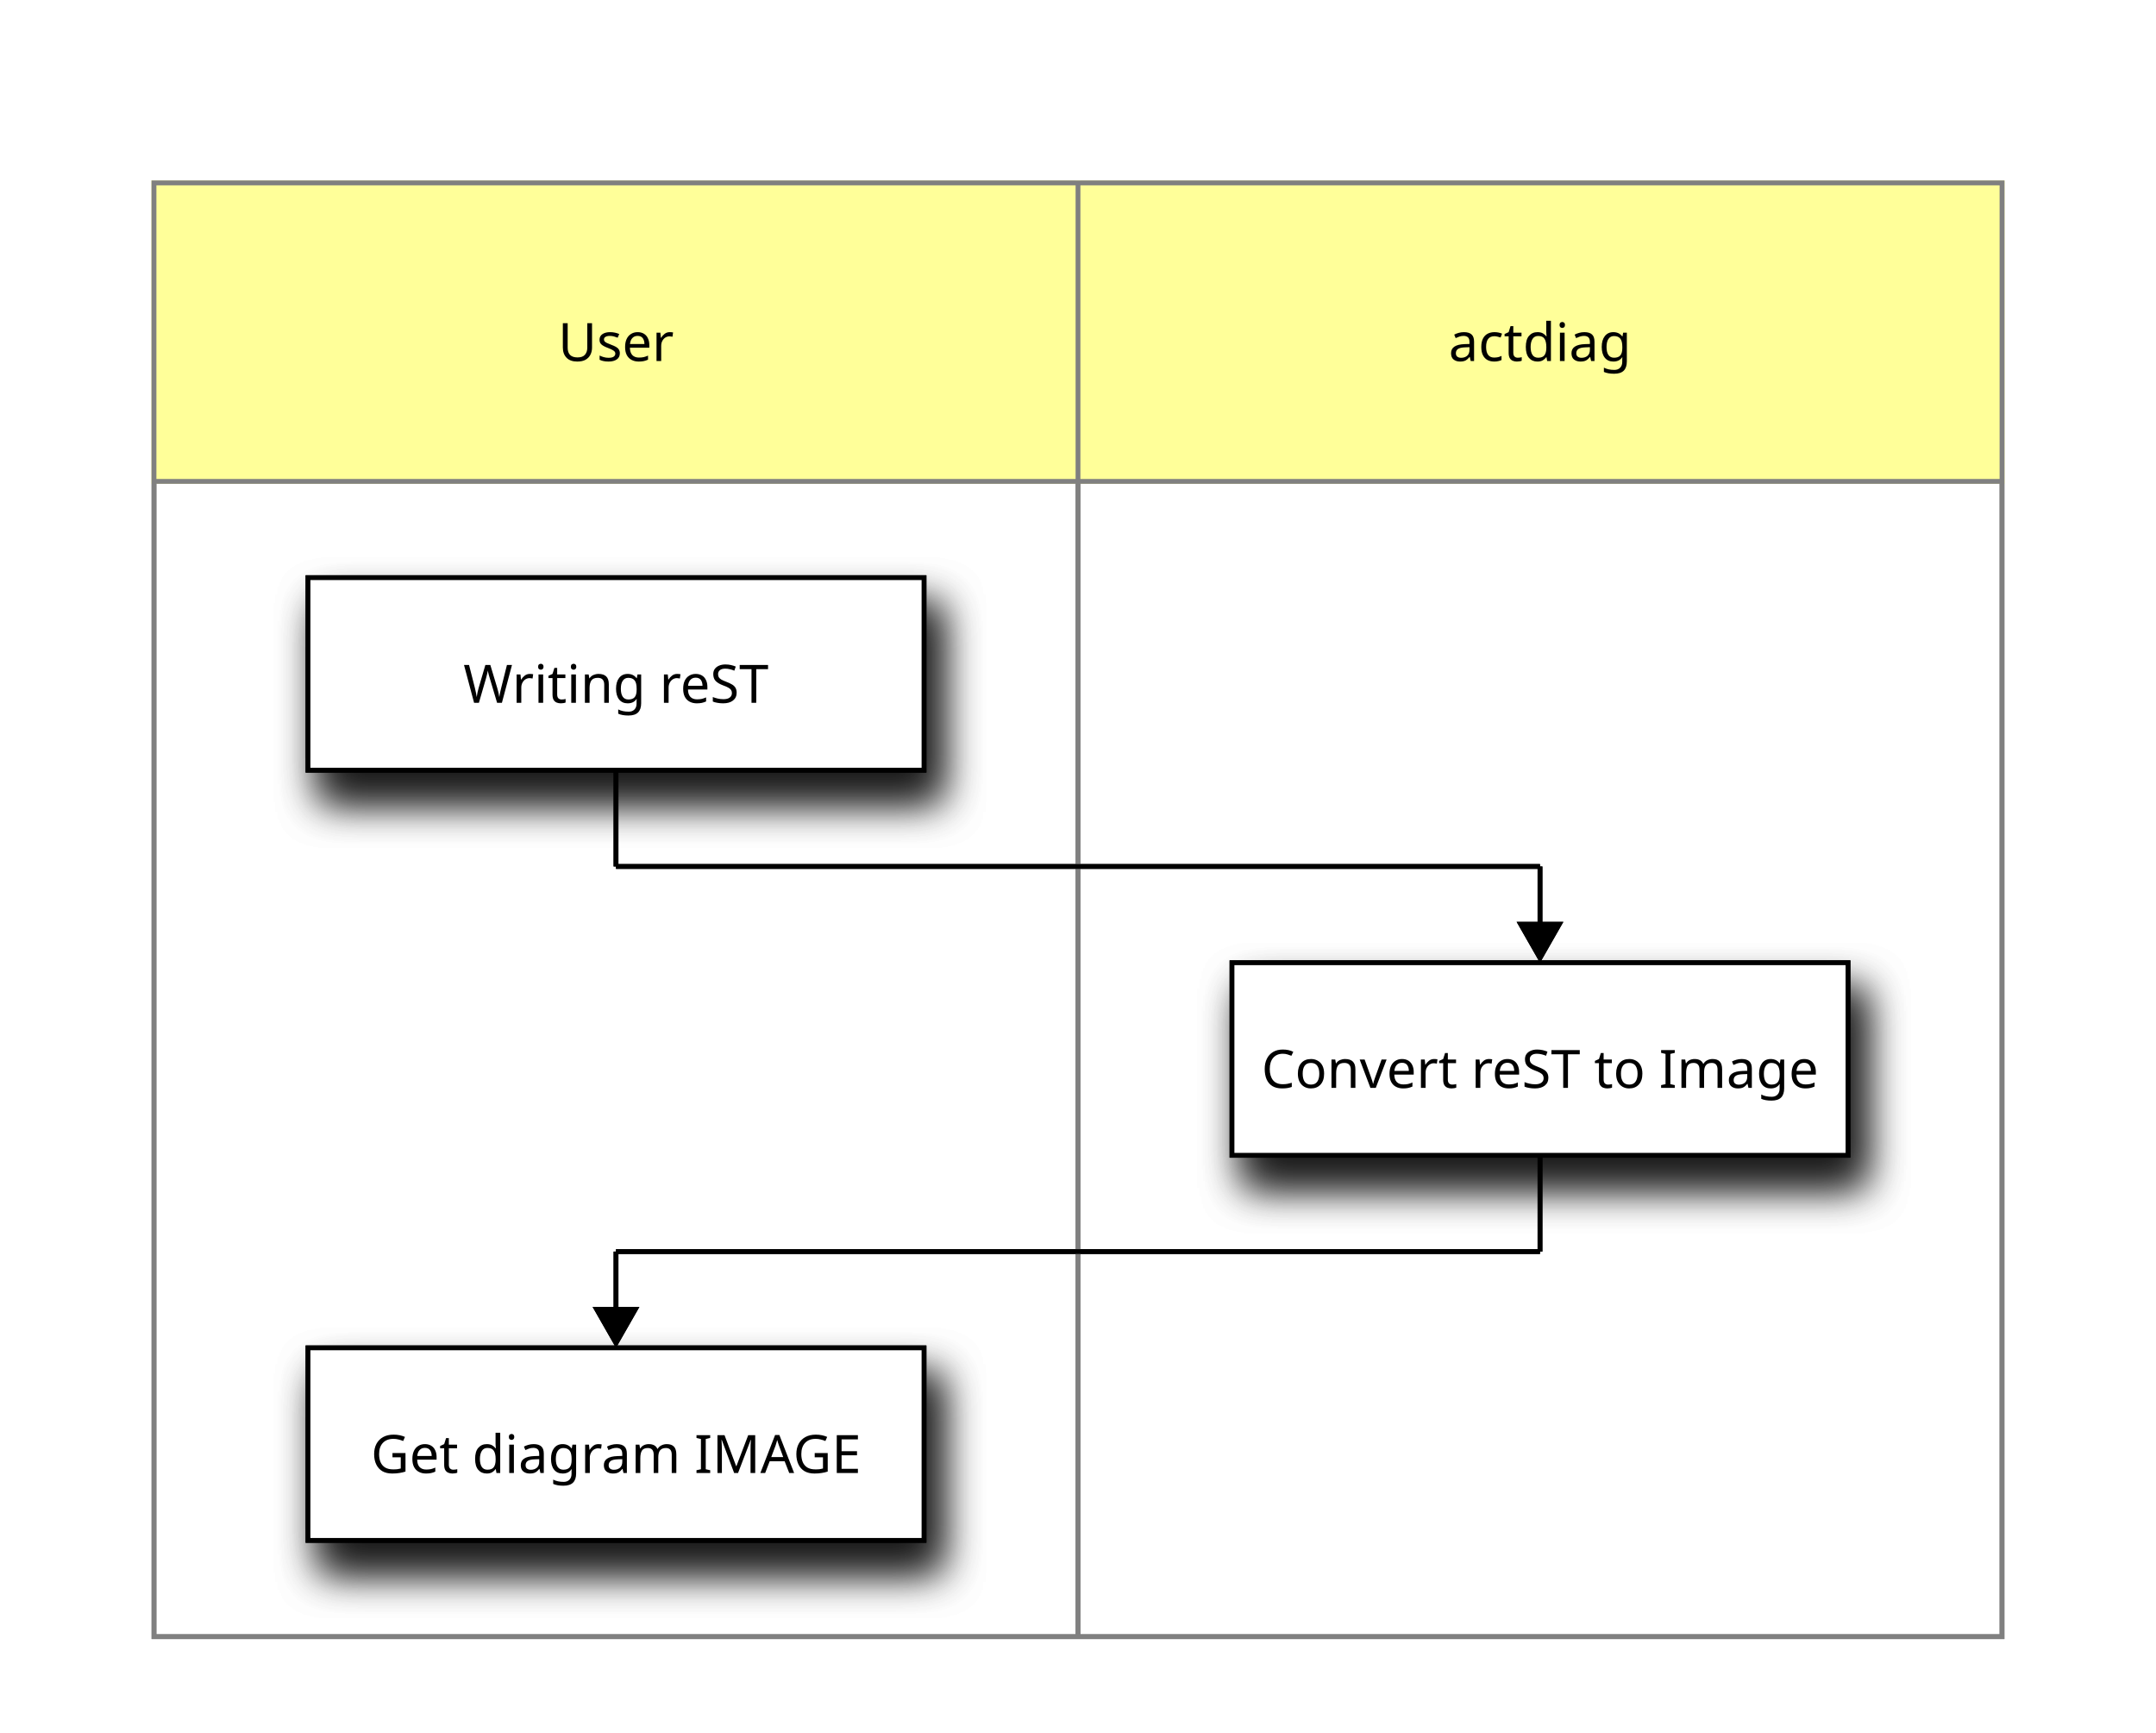
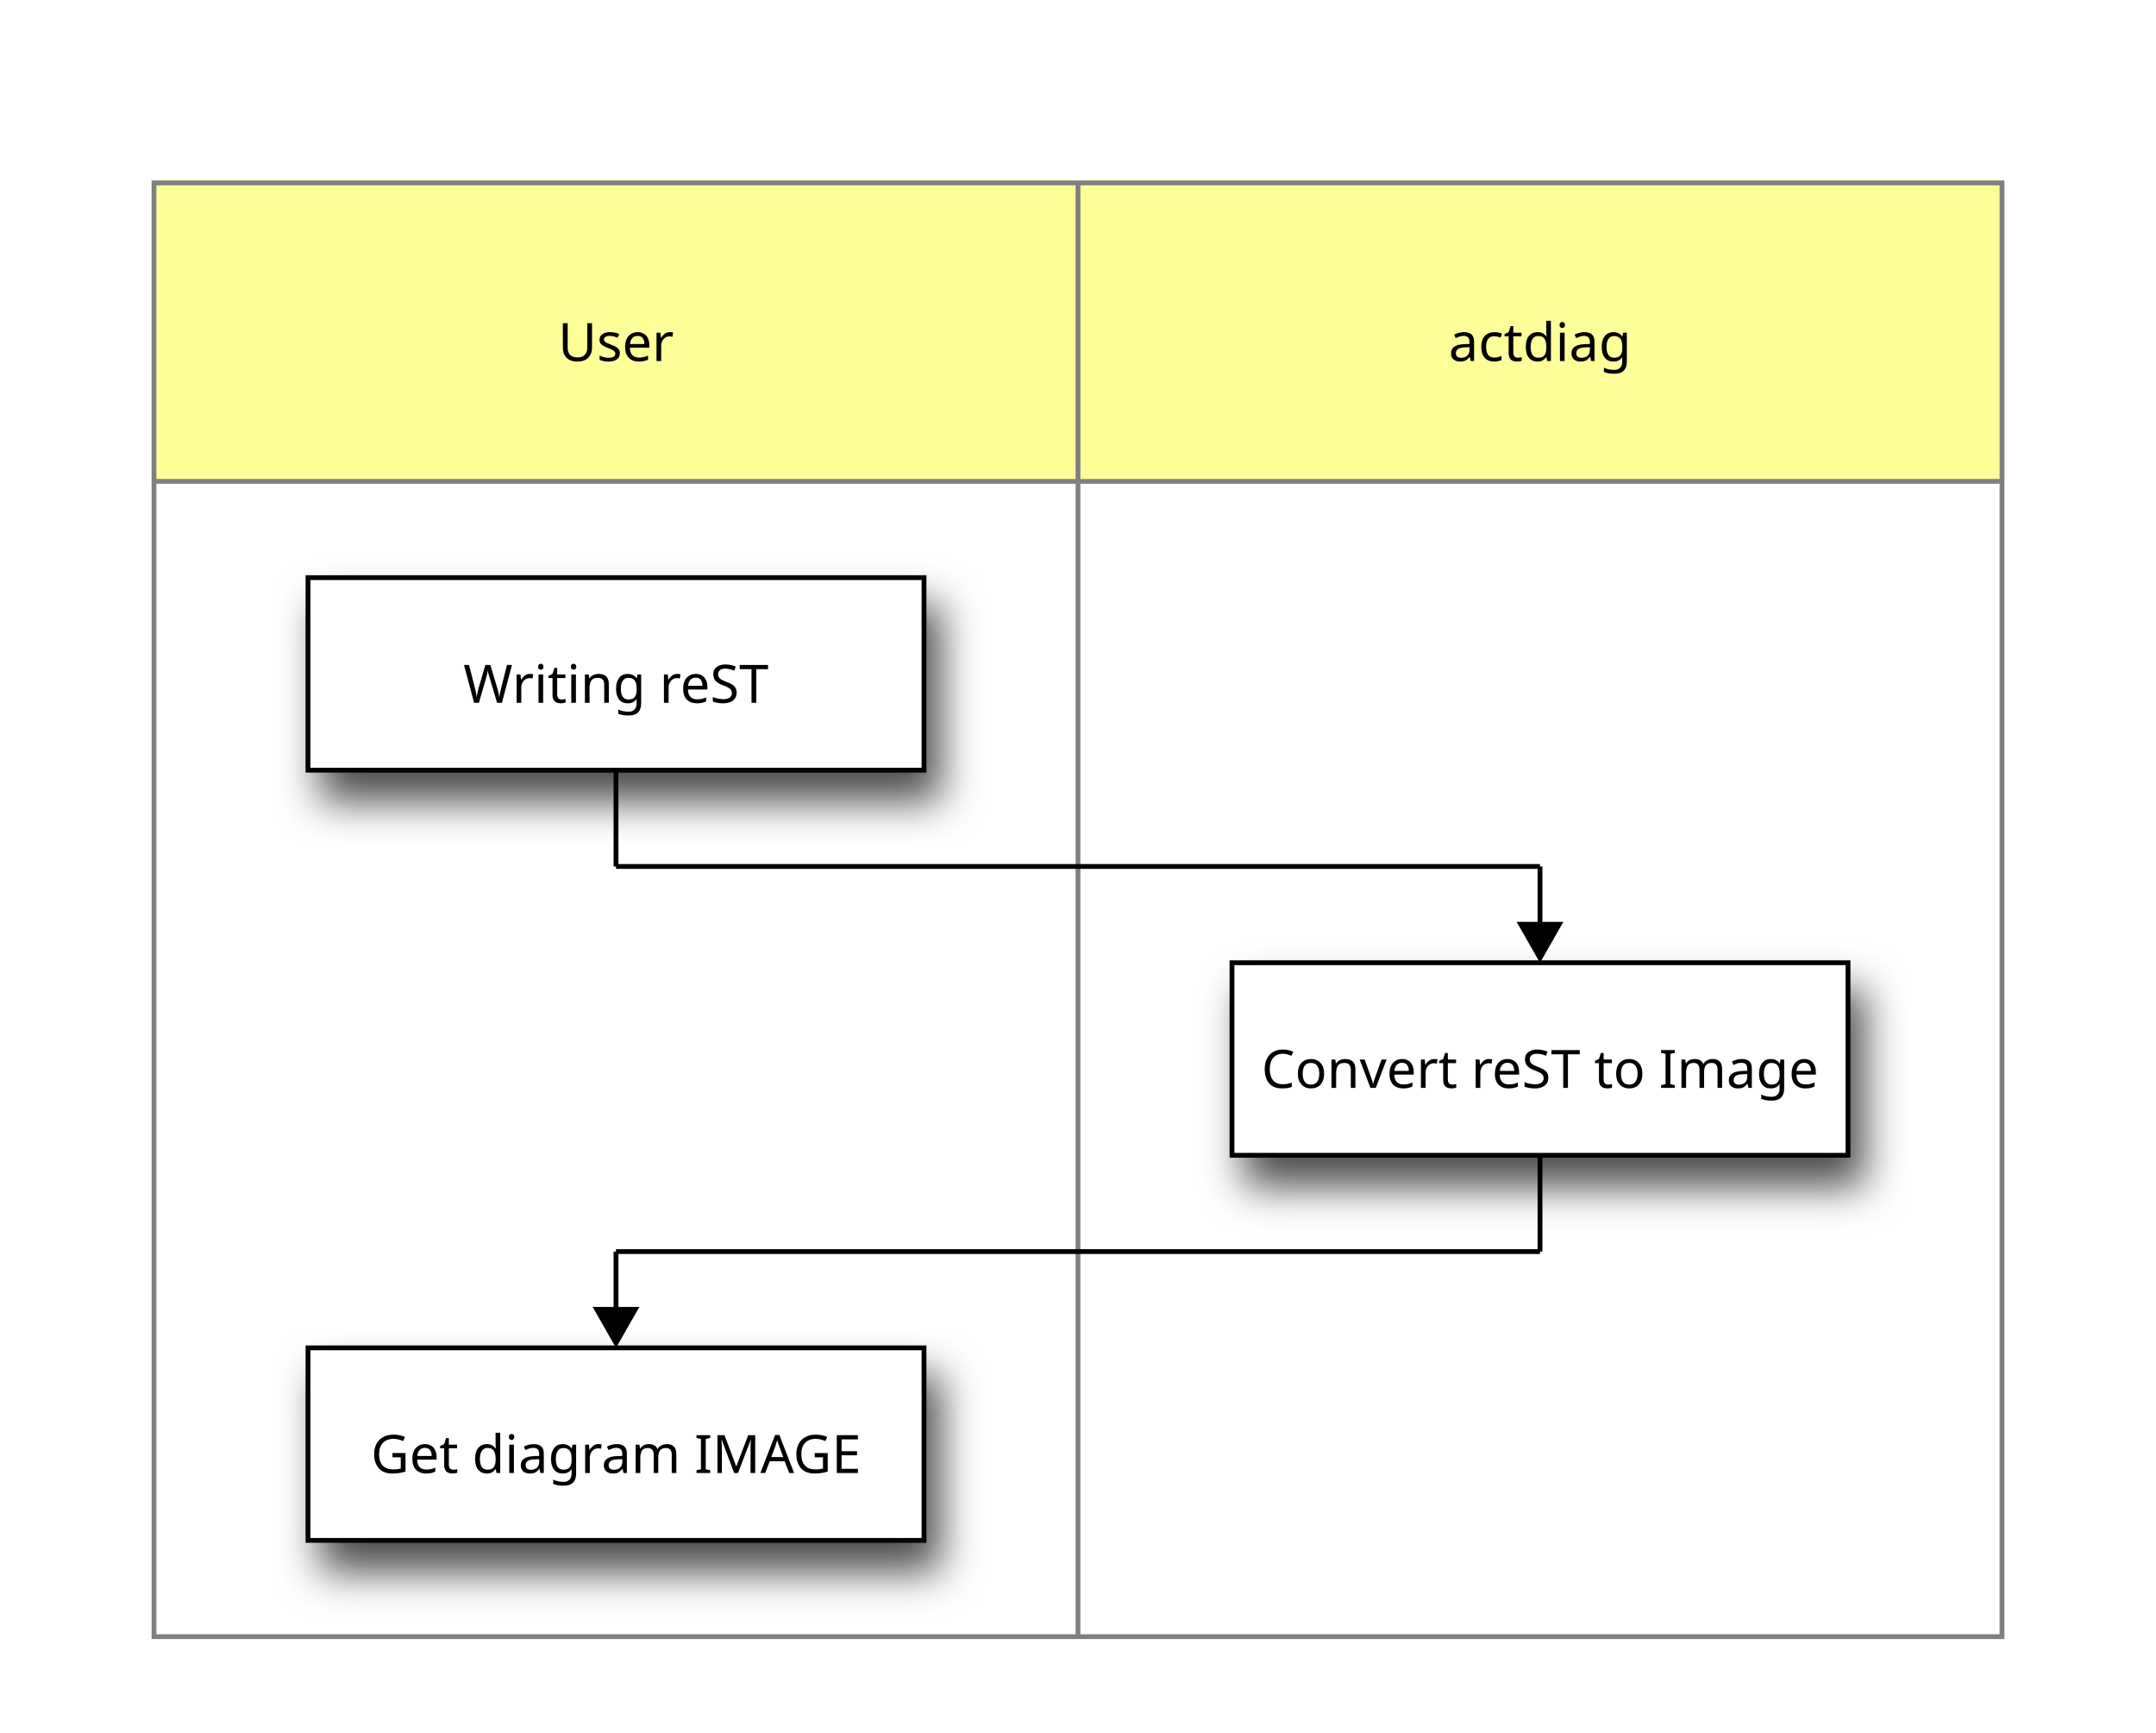
<svg xmlns="http://www.w3.org/2000/svg" viewBox="0 0 448 360" width="448px" height="360px">
  <defs id="defs_block">
    <filter height="1.504" id="filter_blur" width="1.157" x="-0.079" y="-0.252">
      <feGaussianBlur id="feGaussianBlur3780" stdDeviation="4.2" />
    </filter>
  </defs>
  <rect fill="rgb(0,0,0)" height="40" stroke="rgb(0,0,0)" style="filter:url(#filter_blur);opacity:0.7;fill-opacity:1" width="128" x="67" y="126" />
  <rect fill="rgb(0,0,0)" height="40" stroke="rgb(0,0,0)" style="filter:url(#filter_blur);opacity:0.7;fill-opacity:1" width="128" x="259" y="206" />
  <rect fill="rgb(0,0,0)" height="40" stroke="rgb(0,0,0)" style="filter:url(#filter_blur);opacity:0.7;fill-opacity:1" width="128" x="67" y="286" />
  <rect fill="#ffff99" height="62" stroke="#ffff99" width="192" x="32" y="38" />
  <text fill="rgb(0,0,0)" font-family="sans-serif" font-size="11" font-style="normal" font-weight="normal" text-anchor="middle" textLength="24" x="128.0" y="75">User</text>
  <rect fill="#ffff99" height="62" stroke="#ffff99" width="192" x="224" y="38" />
  <text fill="rgb(0,0,0)" font-family="sans-serif" font-size="11" font-style="normal" font-weight="normal" text-anchor="middle" textLength="42" x="320.0" y="75">actdiag</text>
  <rect fill="none" height="302" stroke="gray" width="384" x="32" y="38" />
  <path d="M 32 100 L 416 100" fill="none" stroke="gray" />
  <path d="M 224 38 L 224 340" fill="none" stroke="gray" />
  <rect fill="rgb(255,255,255)" height="40" stroke="rgb(0,0,0)" width="128" x="64" y="120" />
  <text fill="rgb(0,0,0)" font-family="sans-serif" font-size="11" font-style="normal" font-weight="normal" text-anchor="middle" textLength="72" x="128.0" y="146">Writing reST</text>
  <rect fill="rgb(255,255,255)" height="40" stroke="rgb(0,0,0)" width="128" x="256" y="200" />
  <text fill="rgb(0,0,0)" font-family="sans-serif" font-size="11" font-style="normal" font-weight="normal" text-anchor="middle" textLength="126" x="320.0" y="226">Convert reST to Image</text>
  <rect fill="rgb(255,255,255)" height="40" stroke="rgb(0,0,0)" width="128" x="64" y="280" />
  <text fill="rgb(0,0,0)" font-family="sans-serif" font-size="11" font-style="normal" font-weight="normal" text-anchor="middle" textLength="102" x="128.0" y="306">Get diagram IMAGE</text>
  <path d="M 128 160 L 128 180" fill="none" stroke="rgb(0,0,0)" />
  <path d="M 128 180 L 320 180" fill="none" stroke="rgb(0,0,0)" />
  <path d="M 320 180 L 320 192" fill="none" stroke="rgb(0,0,0)" />
  <polygon fill="rgb(0,0,0)" points="320,199 316,192 324,192 320,199" stroke="rgb(0,0,0)" />
  <path d="M 320 240 L 320 260" fill="none" stroke="rgb(0,0,0)" />
  <path d="M 128 260 L 320 260" fill="none" stroke="rgb(0,0,0)" />
  <path d="M 128 260 L 128 272" fill="none" stroke="rgb(0,0,0)" />
  <polygon fill="rgb(0,0,0)" points="128,279 124,272 132,272 128,279" stroke="rgb(0,0,0)" />
-   <rect fill="rgb(0,0,0)" height="40" stroke="rgb(0,0,0)" style="filter:url(#filter_blur);opacity:0.7;fill-opacity:1" width="128" x="67" y="126" />
-   <rect fill="rgb(0,0,0)" height="40" stroke="rgb(0,0,0)" style="filter:url(#filter_blur);opacity:0.7;fill-opacity:1" width="128" x="259" y="206" />
-   <rect fill="rgb(0,0,0)" height="40" stroke="rgb(0,0,0)" style="filter:url(#filter_blur);opacity:0.7;fill-opacity:1" width="128" x="67" y="286" />
-   <rect fill="#ffff99" height="62" stroke="#ffff99" width="192" x="32" y="38" />
-   <text fill="rgb(0,0,0)" font-family="sans-serif" font-size="11" font-style="normal" font-weight="normal" text-anchor="middle" textLength="24" x="128.0" y="75">User</text>
-   <rect fill="#ffff99" height="62" stroke="#ffff99" width="192" x="224" y="38" />
-   <text fill="rgb(0,0,0)" font-family="sans-serif" font-size="11" font-style="normal" font-weight="normal" text-anchor="middle" textLength="42" x="320.0" y="75">actdiag</text>
-   <rect fill="none" height="302" stroke="gray" width="384" x="32" y="38" />
-   <path d="M 32 100 L 416 100" fill="none" stroke="gray" />
-   <path d="M 224 38 L 224 340" fill="none" stroke="gray" />
-   <rect fill="rgb(255,255,255)" height="40" stroke="rgb(0,0,0)" width="128" x="64" y="120" />
-   <text fill="rgb(0,0,0)" font-family="sans-serif" font-size="11" font-style="normal" font-weight="normal" text-anchor="middle" textLength="72" x="128.0" y="146">Writing reST</text>
-   <rect fill="rgb(255,255,255)" height="40" stroke="rgb(0,0,0)" width="128" x="256" y="200" />
-   <text fill="rgb(0,0,0)" font-family="sans-serif" font-size="11" font-style="normal" font-weight="normal" text-anchor="middle" textLength="126" x="320.0" y="226">Convert reST to Image</text>
-   <rect fill="rgb(255,255,255)" height="40" stroke="rgb(0,0,0)" width="128" x="64" y="280" />
-   <text fill="rgb(0,0,0)" font-family="sans-serif" font-size="11" font-style="normal" font-weight="normal" text-anchor="middle" textLength="102" x="128.0" y="306">Get diagram IMAGE</text>
-   <path d="M 128 160 L 128 180" fill="none" stroke="rgb(0,0,0)" />
-   <path d="M 128 180 L 320 180" fill="none" stroke="rgb(0,0,0)" />
-   <path d="M 320 180 L 320 192" fill="none" stroke="rgb(0,0,0)" />
-   <polygon fill="rgb(0,0,0)" points="320,199 316,192 324,192 320,199" stroke="rgb(0,0,0)" />
-   <path d="M 320 240 L 320 260" fill="none" stroke="rgb(0,0,0)" />
-   <path d="M 128 260 L 320 260" fill="none" stroke="rgb(0,0,0)" />
-   <path d="M 128 260 L 128 272" fill="none" stroke="rgb(0,0,0)" />
-   <polygon fill="rgb(0,0,0)" points="128,279 124,272 132,272 128,279" stroke="rgb(0,0,0)" />
</svg>
